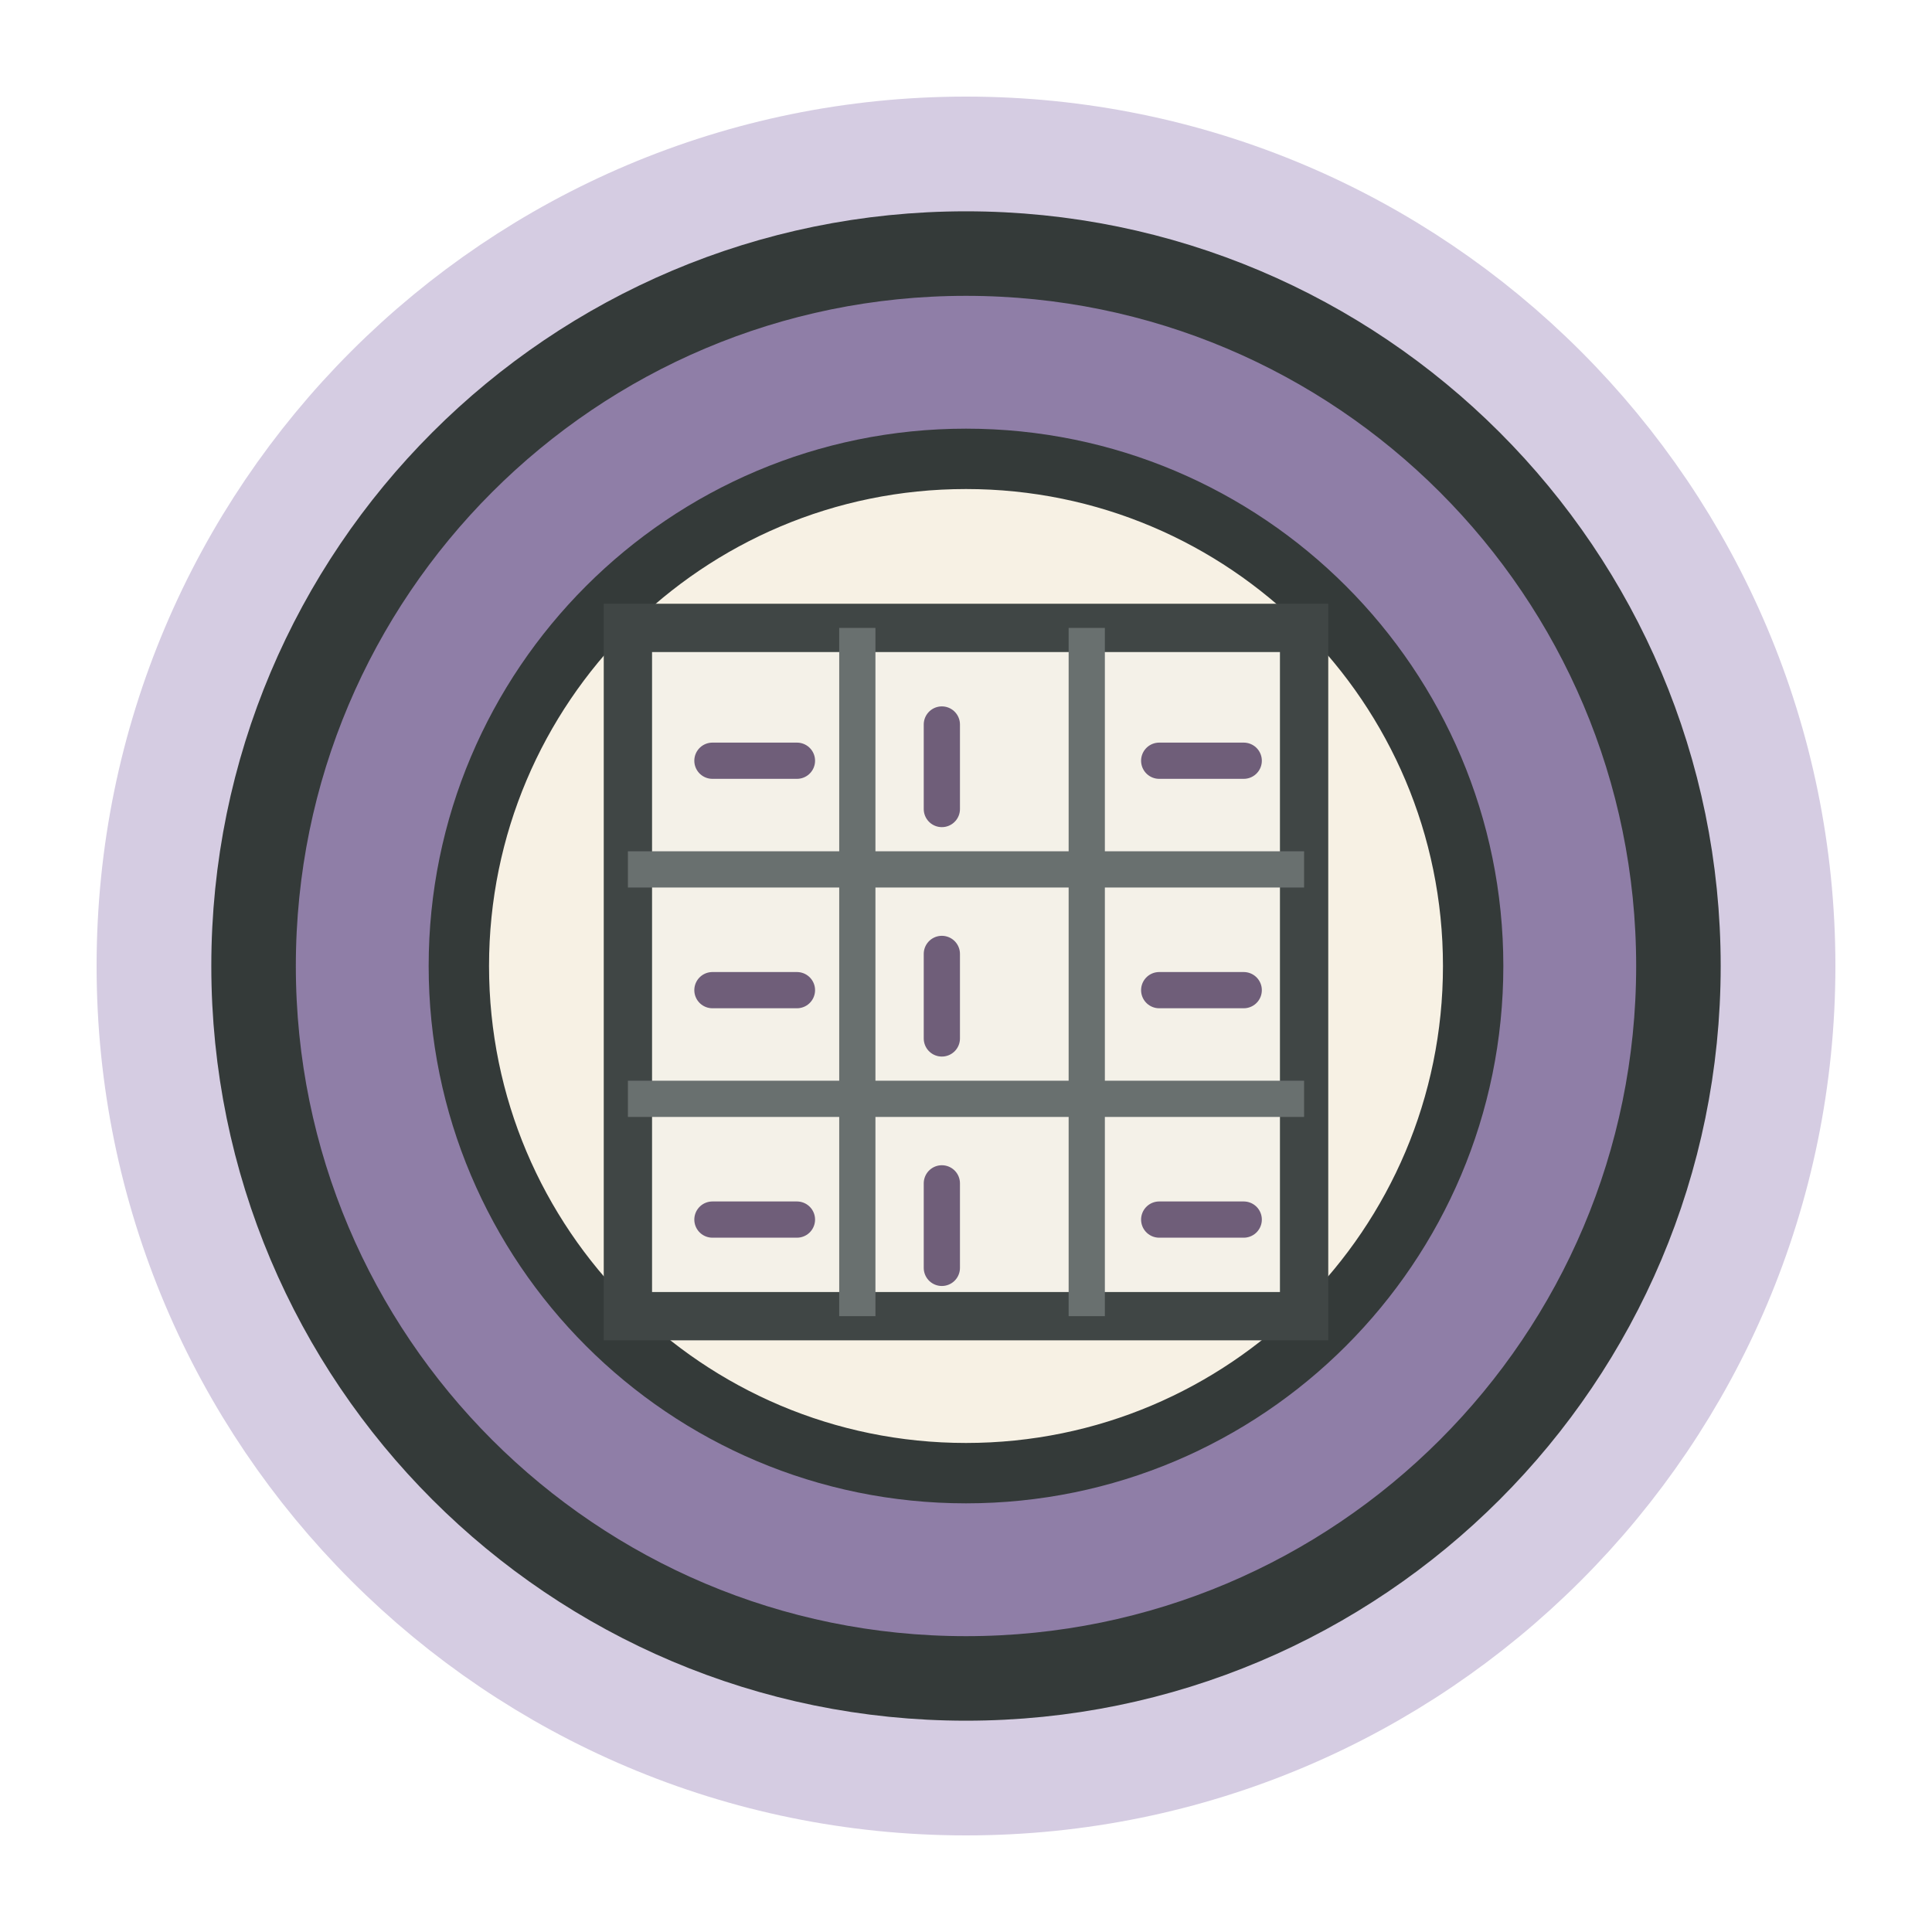
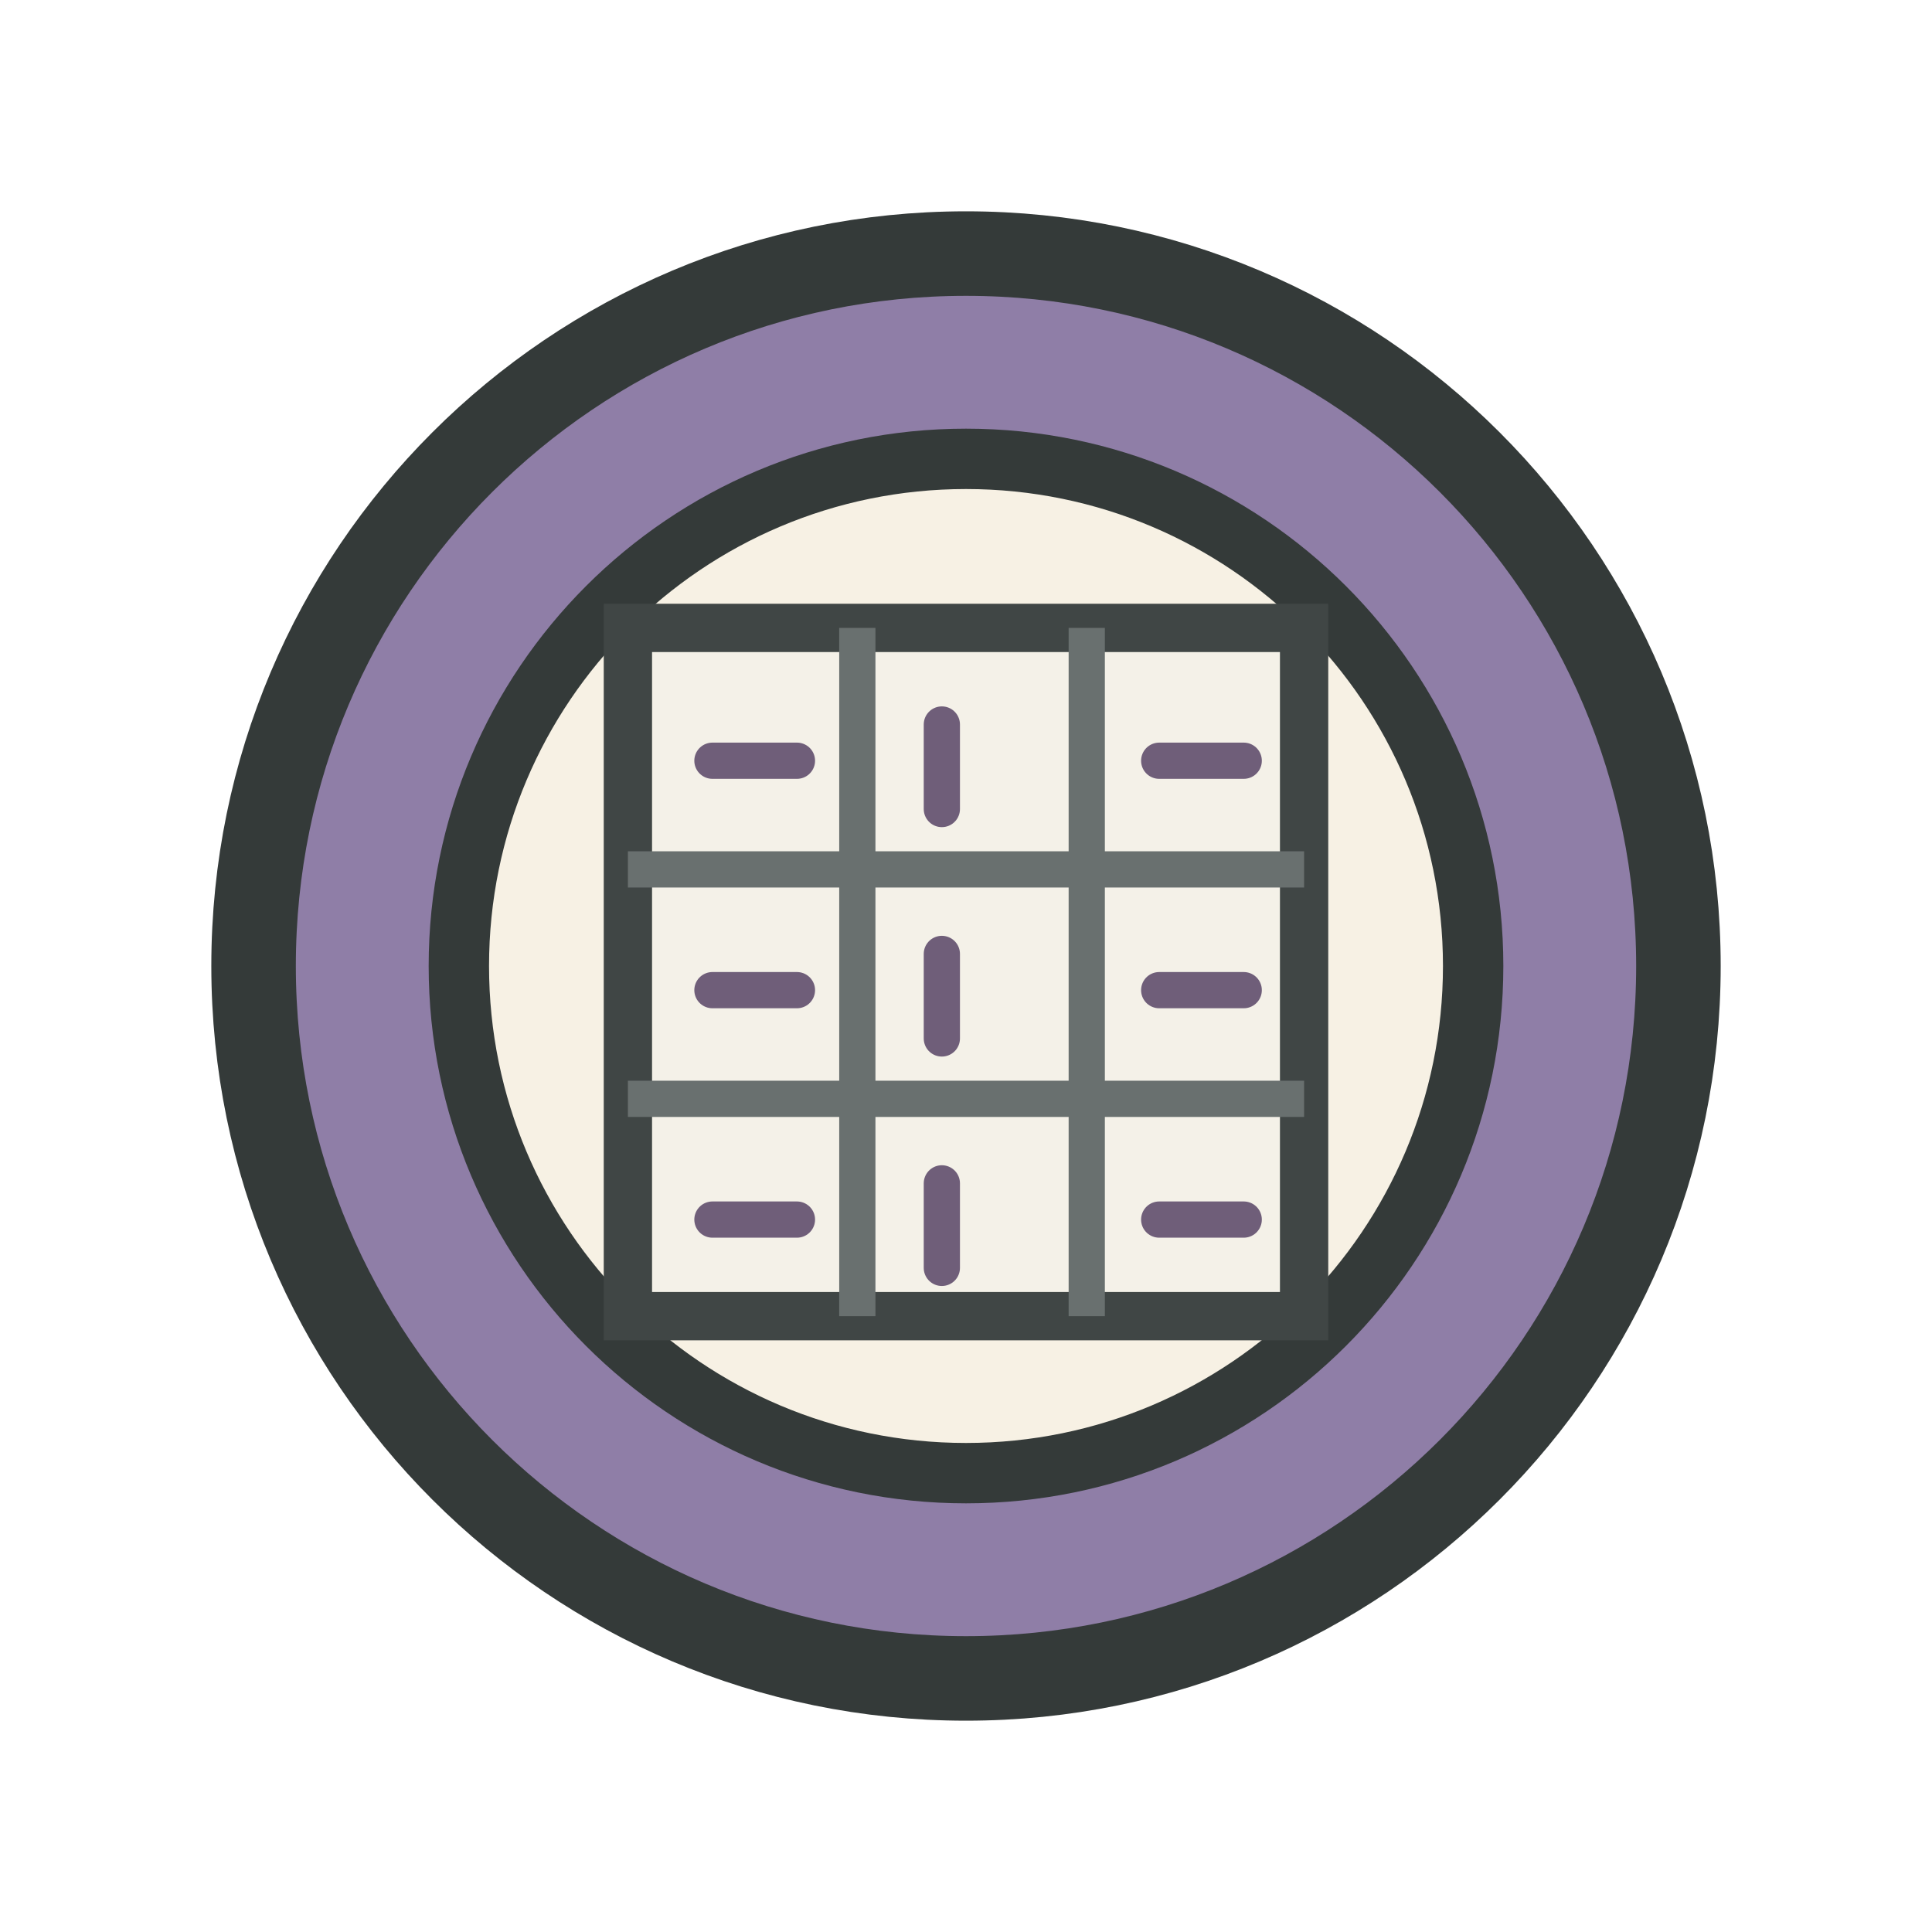
<svg xmlns="http://www.w3.org/2000/svg" width="160" height="160" viewBox="0 0 160 160">
-   <circle cx="80" cy="80" r="66" fill="none" stroke="#D5CCE2" stroke-width="12" />
  <circle cx="80" cy="80" r="59" fill="#8F7EA7" stroke="#343A39" stroke-width="7" />
  <circle cx="80" cy="80" r="42" fill="#F7F1E4" stroke="#343A39" stroke-width="5" />
  <path d="M52 52h56v57H52z" fill="#F4F1E8" stroke="#404645" stroke-width="4" />
  <path d="M52 72h56M52 91h56M71 52v57M90 52v57" stroke="#69706F" stroke-width="3" />
  <path d="M59 63h7M78 60v7M96 63h7M59 82h7M78 79v7M96 82h7M59 101h7M78 98v7M96 101h7" stroke="#6F5E79" stroke-width="3" stroke-linecap="round" />
</svg>
